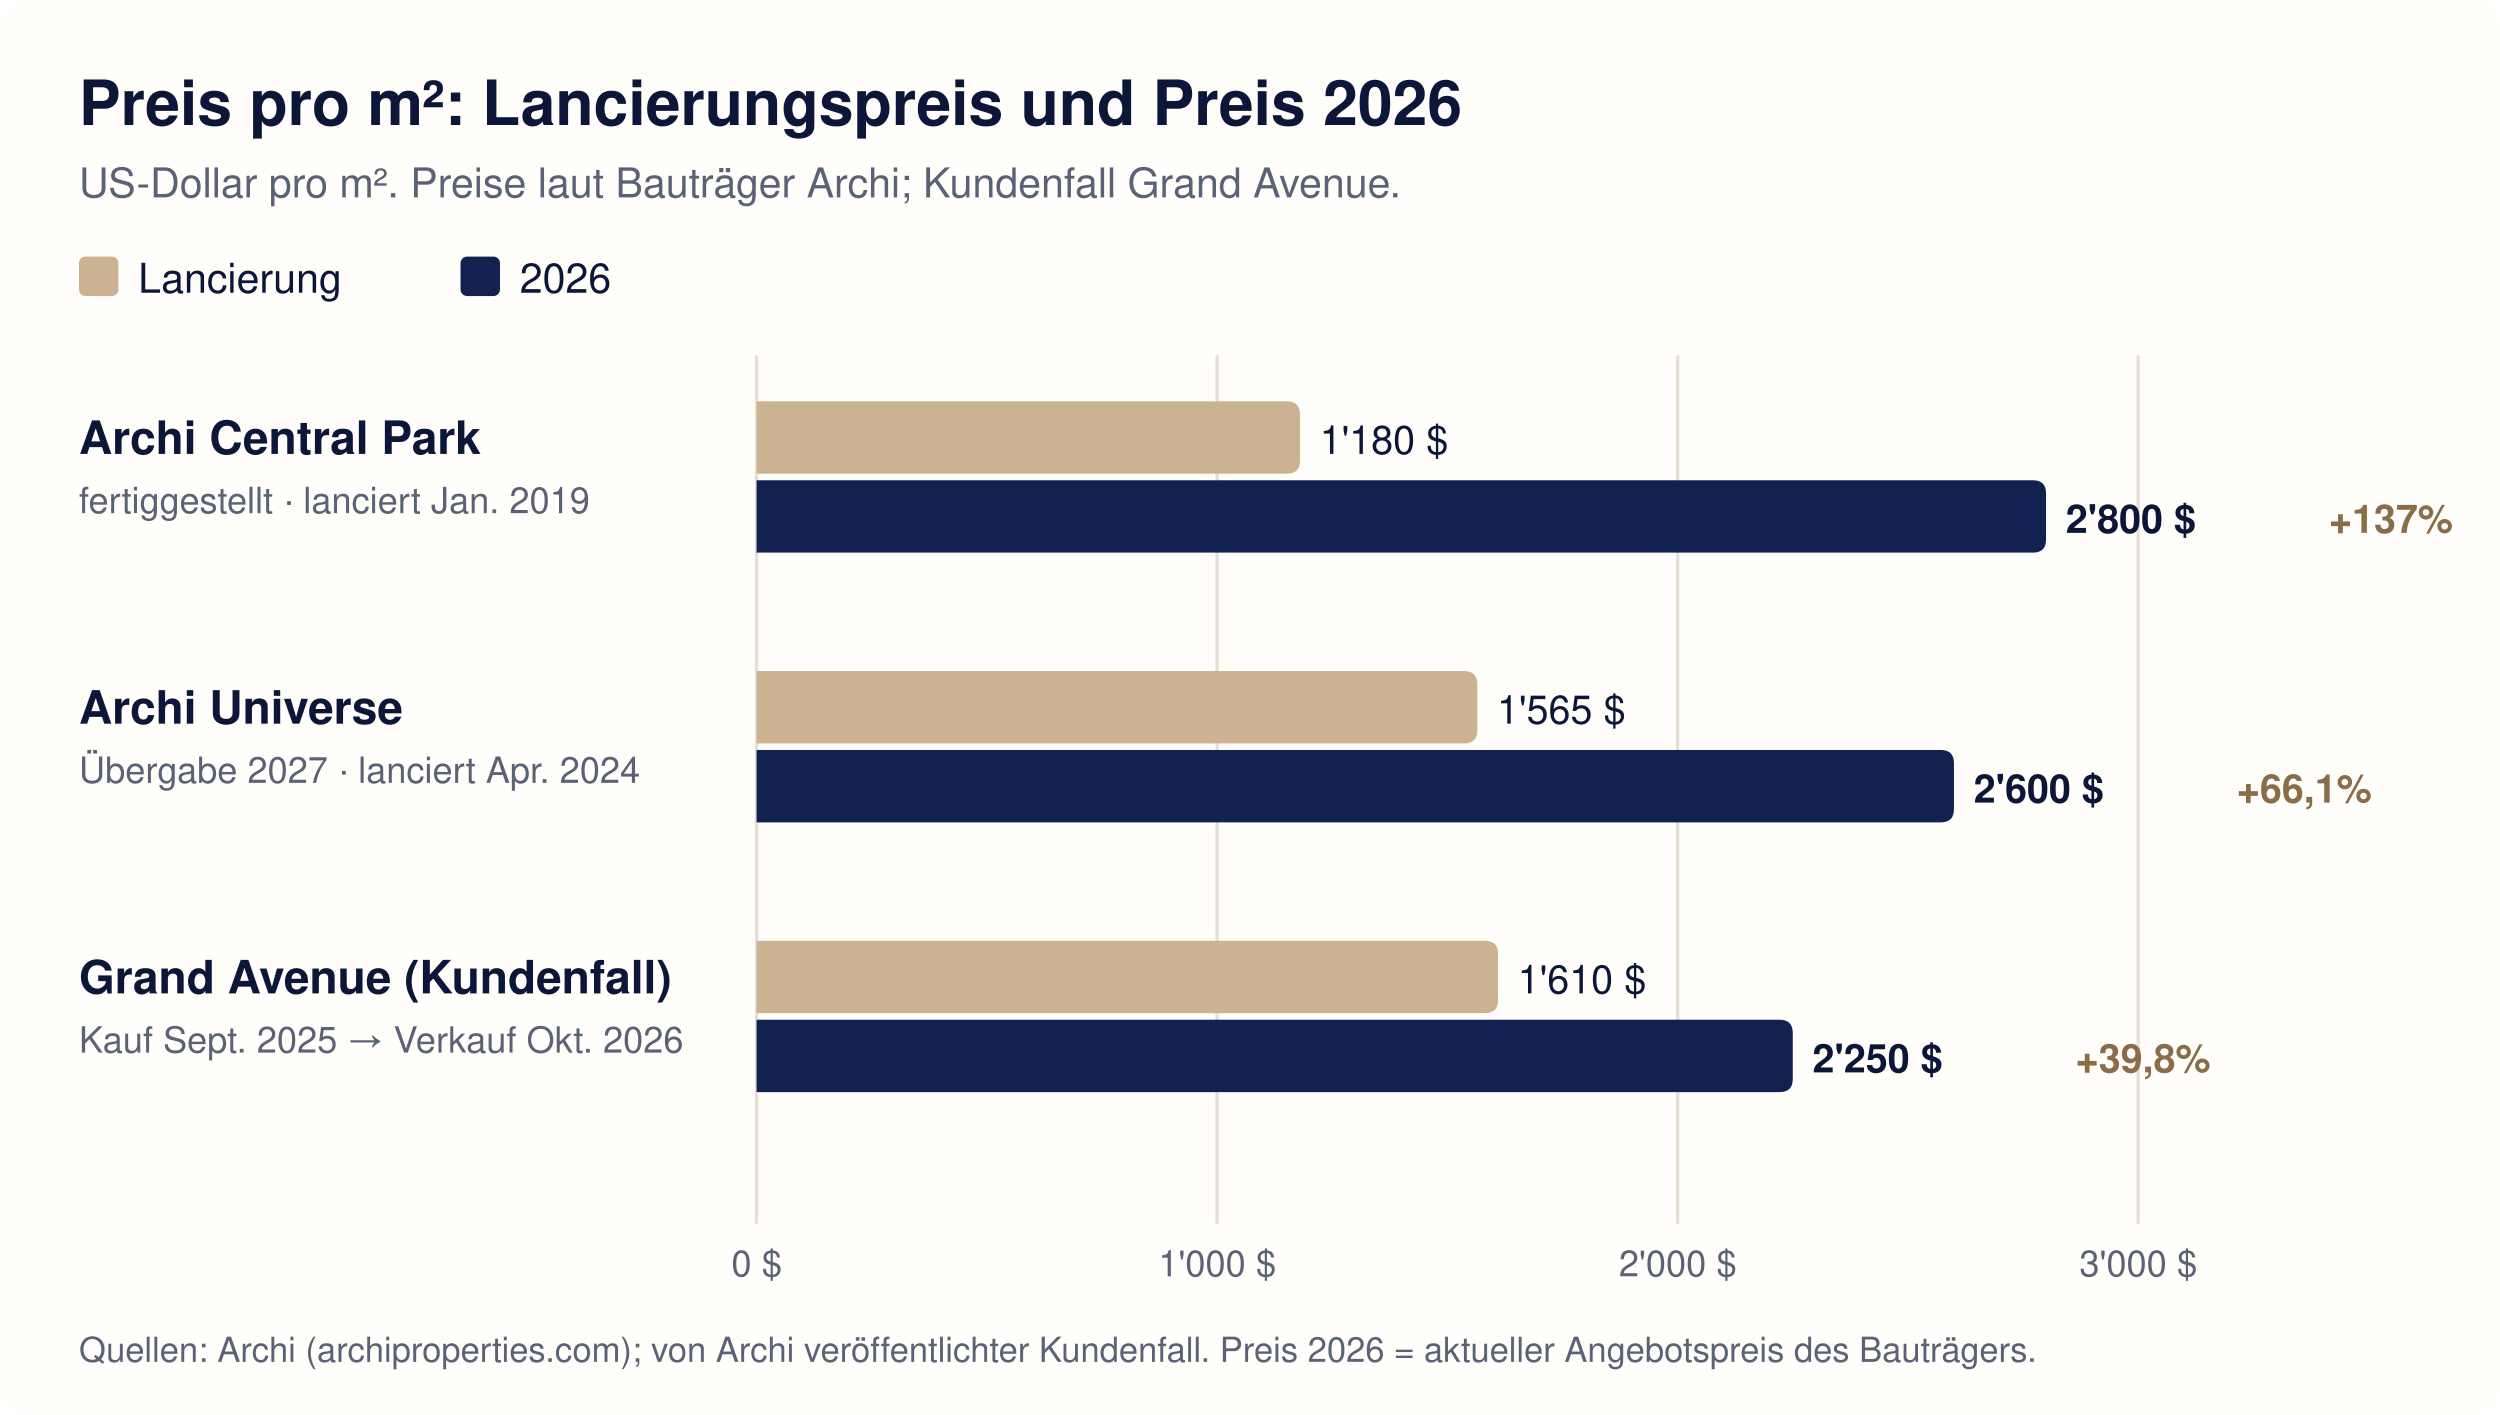
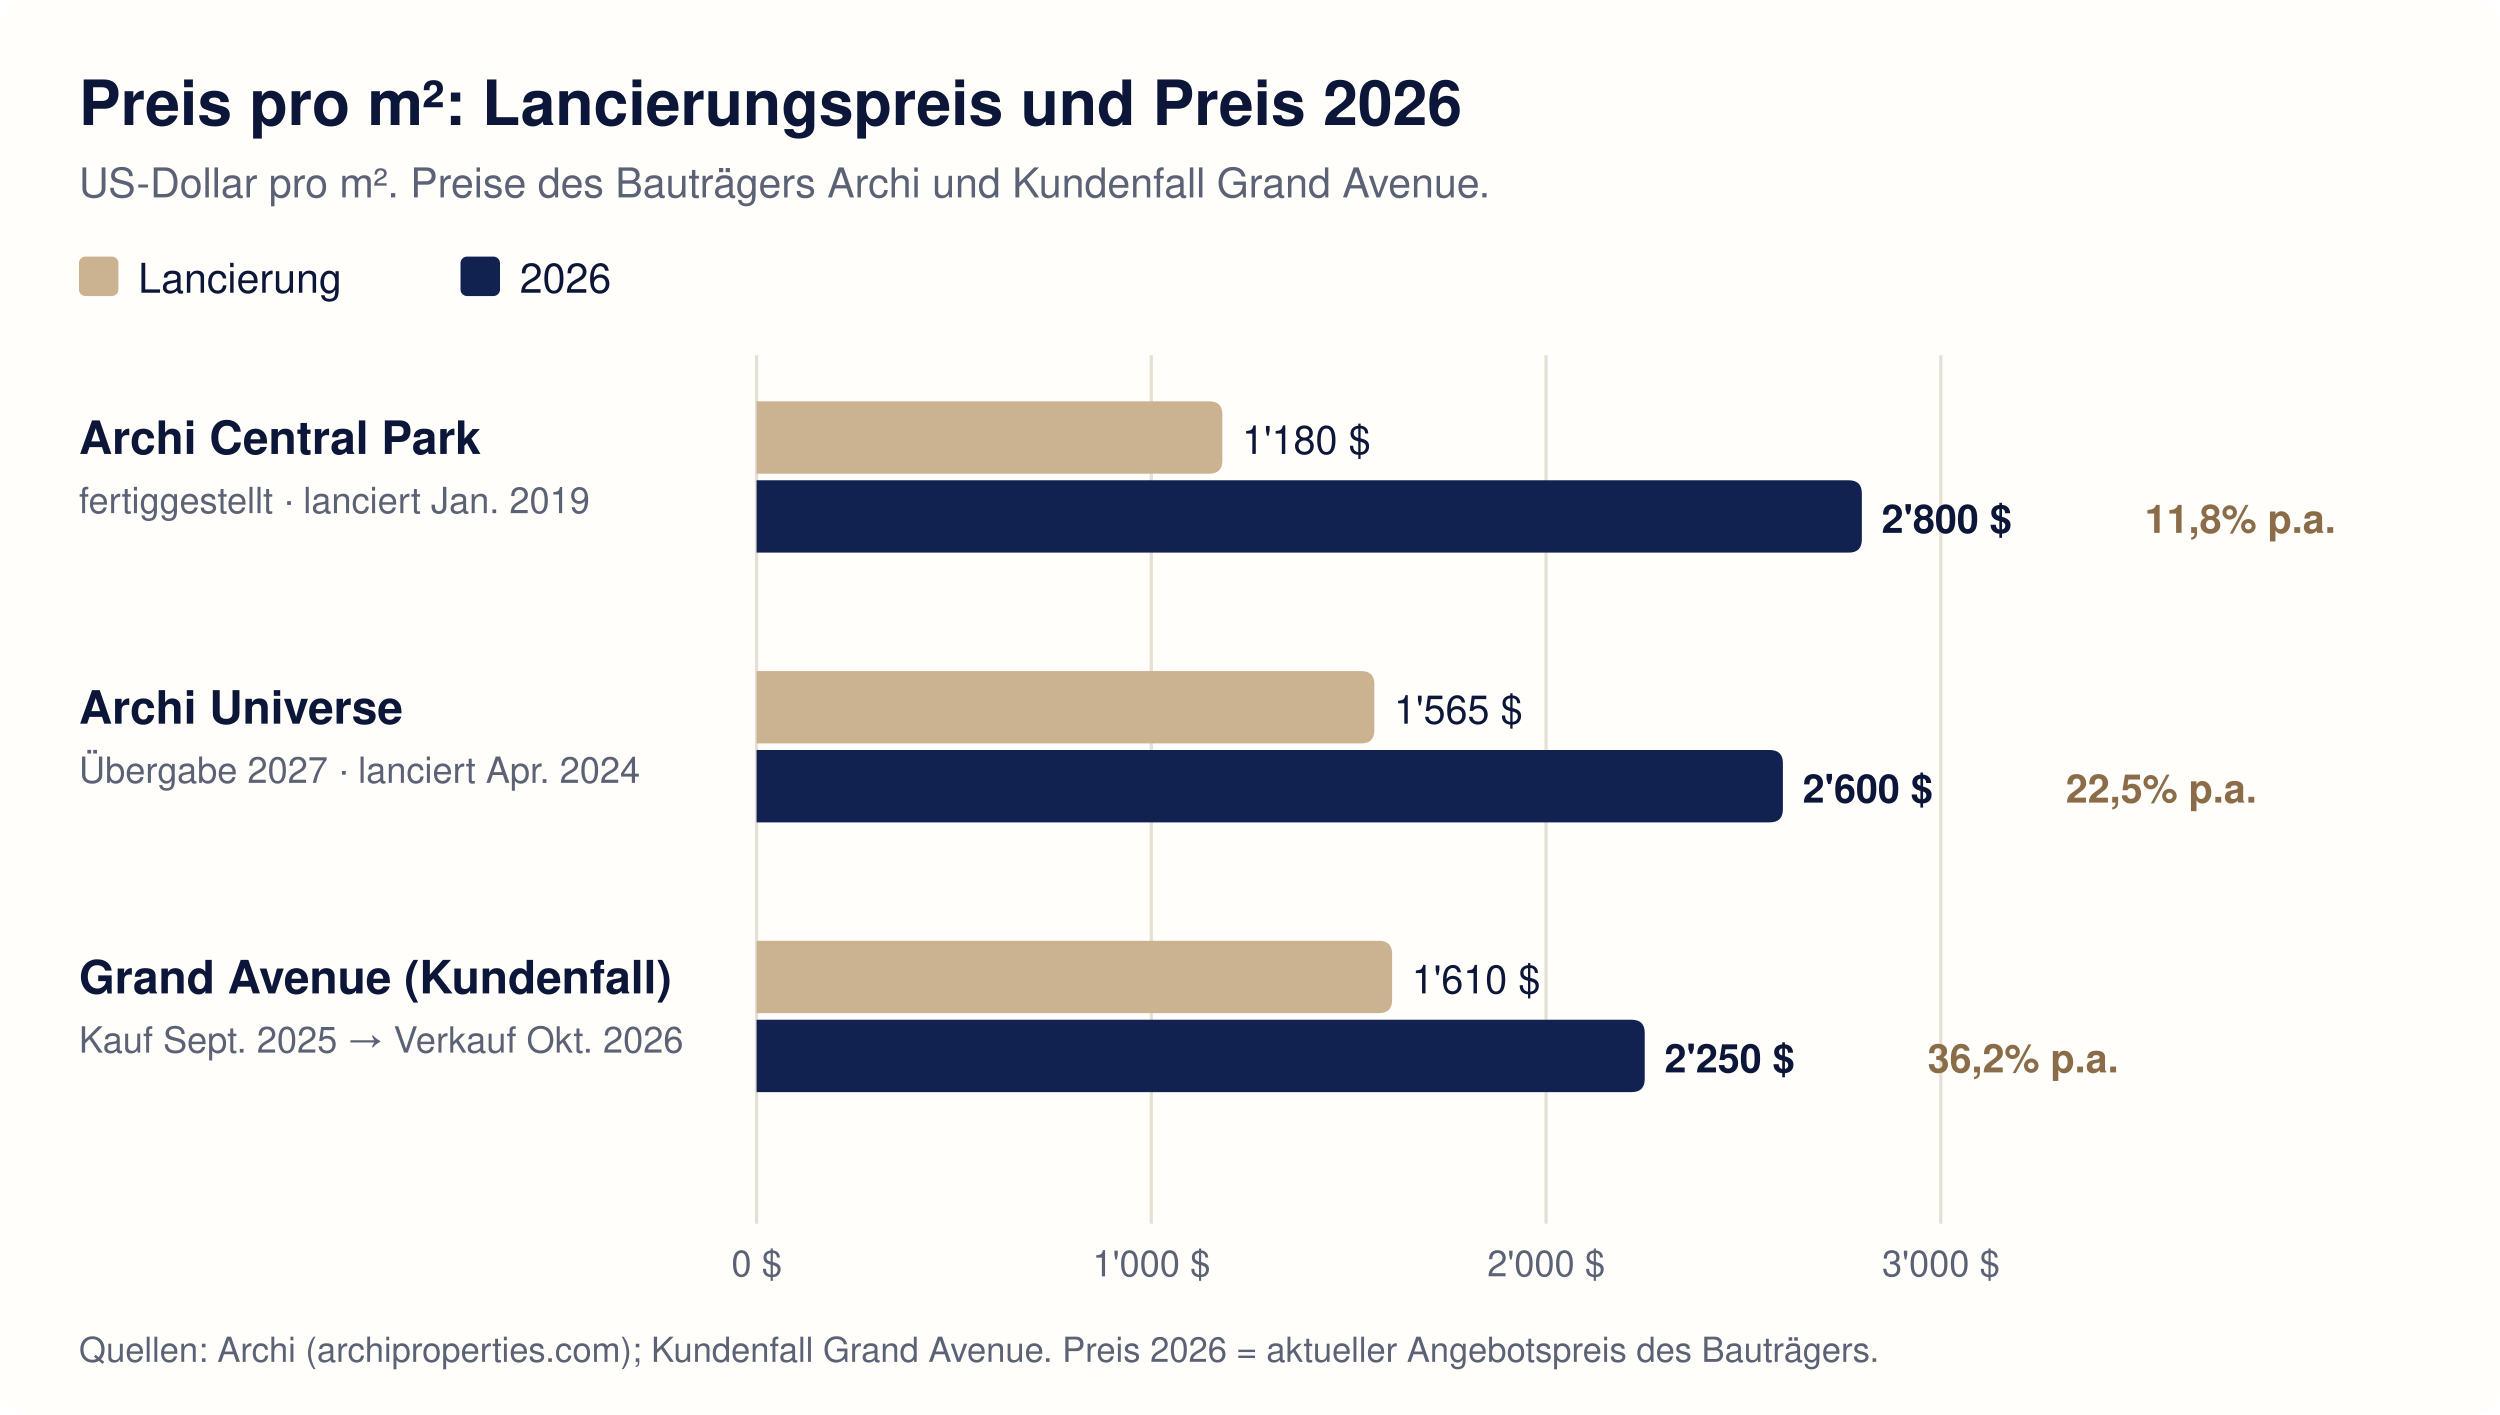
<svg xmlns="http://www.w3.org/2000/svg" viewBox="0 0 760 430" width="760" height="430" role="img" aria-label="Preis pro m²: Lancierungspreis und Preis 2026" font-family="Helvetica, Arial, sans-serif">
  <rect width="760" height="430" fill="#fffefb" rx="8" />
  <text x="24" y="38" font-size="19" fill="#0b1638" text-anchor="start" font-weight="bold">Preis pro m²: Lancierungspreis und Preis 2026</text>
-   <text x="24" y="60" font-size="12.5" fill="#5b6275" text-anchor="start" font-weight="normal">US-Dollar pro m². Preise laut Bauträger Archi; Kundenfall Grand Avenue.</text>
+   <text x="24" y="60" font-size="12.5" fill="#5b6275" text-anchor="start" font-weight="normal">US-Dollar pro m². Preise des Bauträgers Archi und Kundenfall Grand Avenue.</text>
  <rect x="24" y="78" width="12" height="12" rx="2" fill="#cbb291" />
  <text x="42" y="89" font-size="12.5" fill="#0b1638" text-anchor="start" font-weight="normal">Lancierung</text>
  <rect x="140" y="78" width="12" height="12" rx="2" fill="#112150" />
  <text x="158" y="89" font-size="12.5" fill="#0b1638" text-anchor="start" font-weight="normal">2026</text>
  <line x1="230.0" y1="108" x2="230.0" y2="372" stroke="#e6e0d4" />
  <text x="230.0" y="388" font-size="11" fill="#5b6275" text-anchor="middle" font-weight="normal">0 $</text>
-   <line x1="370.0" y1="108" x2="370.0" y2="372" stroke="#e6e0d4" />
-   <text x="370.0" y="388" font-size="11" fill="#5b6275" text-anchor="middle" font-weight="normal">1'000 $</text>
-   <line x1="510.0" y1="108" x2="510.0" y2="372" stroke="#e6e0d4" />
-   <text x="510.0" y="388" font-size="11" fill="#5b6275" text-anchor="middle" font-weight="normal">2'000 $</text>
-   <line x1="650.0" y1="108" x2="650.0" y2="372" stroke="#e6e0d4" />
-   <text x="650.0" y="388" font-size="11" fill="#5b6275" text-anchor="middle" font-weight="normal">3'000 $</text>
+   <line x1="350.0" y1="108" x2="350.0" y2="372" stroke="#e6e0d4" />
+   <text x="350.0" y="388" font-size="11" fill="#5b6275" text-anchor="middle" font-weight="normal">1'000 $</text>
+   <line x1="470.0" y1="108" x2="470.0" y2="372" stroke="#e6e0d4" />
+   <text x="470.0" y="388" font-size="11" fill="#5b6275" text-anchor="middle" font-weight="normal">2'000 $</text>
+   <line x1="590.0" y1="108" x2="590.0" y2="372" stroke="#e6e0d4" />
+   <text x="590.0" y="388" font-size="11" fill="#5b6275" text-anchor="middle" font-weight="normal">3'000 $</text>
  <text x="24" y="138" font-size="14" fill="#0b1638" text-anchor="start" font-weight="bold">Archi Central Park</text>
  <text x="24" y="156" font-size="11" fill="#5b6275" text-anchor="start" font-weight="normal">fertiggestellt · lanciert Jan. 2019</text>
-   <path d="M230,122 H391.2 Q395.2,122 395.2,126 V140 Q395.2,144 391.2,144 H230 Z" fill="#cbb291" />
-   <text x="401.2" y="138" font-size="12" fill="#0b1638" text-anchor="start" font-weight="normal">1'180 $</text>
-   <path d="M230,146 H618.0 Q622.0,146 622.0,150 V164 Q622.0,168 618.0,168 H230 Z" fill="#112150" />
-   <text x="628.0" y="162" font-size="12" fill="#0b1638" text-anchor="start" font-weight="bold">2'800 $</text>
-   <text x="708.0" y="162" font-size="12" fill="#8a6c48" text-anchor="start" font-weight="bold">+137%</text>
+   <path d="M230,122 H367.6 Q371.6,122 371.6,126 V140 Q371.6,144 367.6,144 H230 Z" fill="#cbb291" />
+   <text x="377.6" y="138" font-size="12" fill="#0b1638" text-anchor="start" font-weight="normal">1'180 $</text>
+   <path d="M230,146 H562.0 Q566.0,146 566.0,150 V164 Q566.0,168 562.0,168 H230 Z" fill="#112150" />
+   <text x="572.0" y="162" font-size="12" fill="#0b1638" text-anchor="start" font-weight="bold">2'800 $</text>
+   <text x="652.0" y="162" font-size="12" fill="#8a6c48" text-anchor="start" font-weight="bold">11,8% p.a.</text>
  <text x="24" y="220" font-size="14" fill="#0b1638" text-anchor="start" font-weight="bold">Archi Universe</text>
  <text x="24" y="238" font-size="11" fill="#5b6275" text-anchor="start" font-weight="normal">Übergabe 2027 · lanciert Apr. 2024</text>
-   <path d="M230,204 H445.1 Q449.1,204 449.1,208 V222 Q449.1,226 445.1,226 H230 Z" fill="#cbb291" />
-   <text x="455.1" y="220" font-size="12" fill="#0b1638" text-anchor="start" font-weight="normal">1'565 $</text>
-   <path d="M230,228 H590.0 Q594.0,228 594.0,232 V246 Q594.0,250 590.0,250 H230 Z" fill="#112150" />
-   <text x="600.0" y="244" font-size="12" fill="#0b1638" text-anchor="start" font-weight="bold">2'600 $</text>
-   <text x="680.0" y="244" font-size="12" fill="#8a6c48" text-anchor="start" font-weight="bold">+66,1%</text>
+   <path d="M230,204 H413.8 Q417.8,204 417.8,208 V222 Q417.8,226 413.8,226 H230 Z" fill="#cbb291" />
+   <text x="423.8" y="220" font-size="12" fill="#0b1638" text-anchor="start" font-weight="normal">1'565 $</text>
+   <path d="M230,228 H538.0 Q542.0,228 542.0,232 V246 Q542.0,250 538.0,250 H230 Z" fill="#112150" />
+   <text x="548.0" y="244" font-size="12" fill="#0b1638" text-anchor="start" font-weight="bold">2'600 $</text>
+   <text x="628.0" y="244" font-size="12" fill="#8a6c48" text-anchor="start" font-weight="bold">22,5% p.a.</text>
  <text x="24" y="302" font-size="14" fill="#0b1638" text-anchor="start" font-weight="bold">Grand Avenue (Kundenfall)</text>
  <text x="24" y="320" font-size="11" fill="#5b6275" text-anchor="start" font-weight="normal">Kauf Sept. 2025 → Verkauf Okt. 2026</text>
-   <path d="M230,286 H451.4 Q455.4,286 455.4,290 V304 Q455.4,308 451.4,308 H230 Z" fill="#cbb291" />
-   <text x="461.4" y="302" font-size="12" fill="#0b1638" text-anchor="start" font-weight="normal">1'610 $</text>
-   <path d="M230,310 H541.0 Q545.0,310 545.0,314 V328 Q545.0,332 541.0,332 H230 Z" fill="#112150" />
-   <text x="551.0" y="326" font-size="12" fill="#0b1638" text-anchor="start" font-weight="bold">2'250 $</text>
-   <text x="631.0" y="326" font-size="12" fill="#8a6c48" text-anchor="start" font-weight="bold">+39,8%</text>
-   <text x="24" y="414" font-size="10.5" fill="#5b6275" text-anchor="start" font-weight="normal">Quellen: Archi (archiproperties.com); von Archi veröffentlichter Kundenfall. Preis 2026 = aktueller Angebotspreis des Bauträgers.</text>
+   <path d="M230,286 H419.2 Q423.2,286 423.2,290 V304 Q423.2,308 419.2,308 H230 Z" fill="#cbb291" />
+   <text x="429.2" y="302" font-size="12" fill="#0b1638" text-anchor="start" font-weight="normal">1'610 $</text>
+   <path d="M230,310 H496.0 Q500.0,310 500.0,314 V328 Q500.0,332 496.0,332 H230 Z" fill="#112150" />
+   <text x="506.0" y="326" font-size="12" fill="#0b1638" text-anchor="start" font-weight="bold">2'250 $</text>
+   <text x="586.0" y="326" font-size="12" fill="#8a6c48" text-anchor="start" font-weight="bold">36,2% p.a.</text>
+   <text x="24" y="414" font-size="10.5" fill="#5b6275" text-anchor="start" font-weight="normal">Quellen: Archi (archiproperties.com); Kundenfall Grand Avenue. Preis 2026 = aktueller Angebotspreis des Bauträgers.</text>
</svg>
